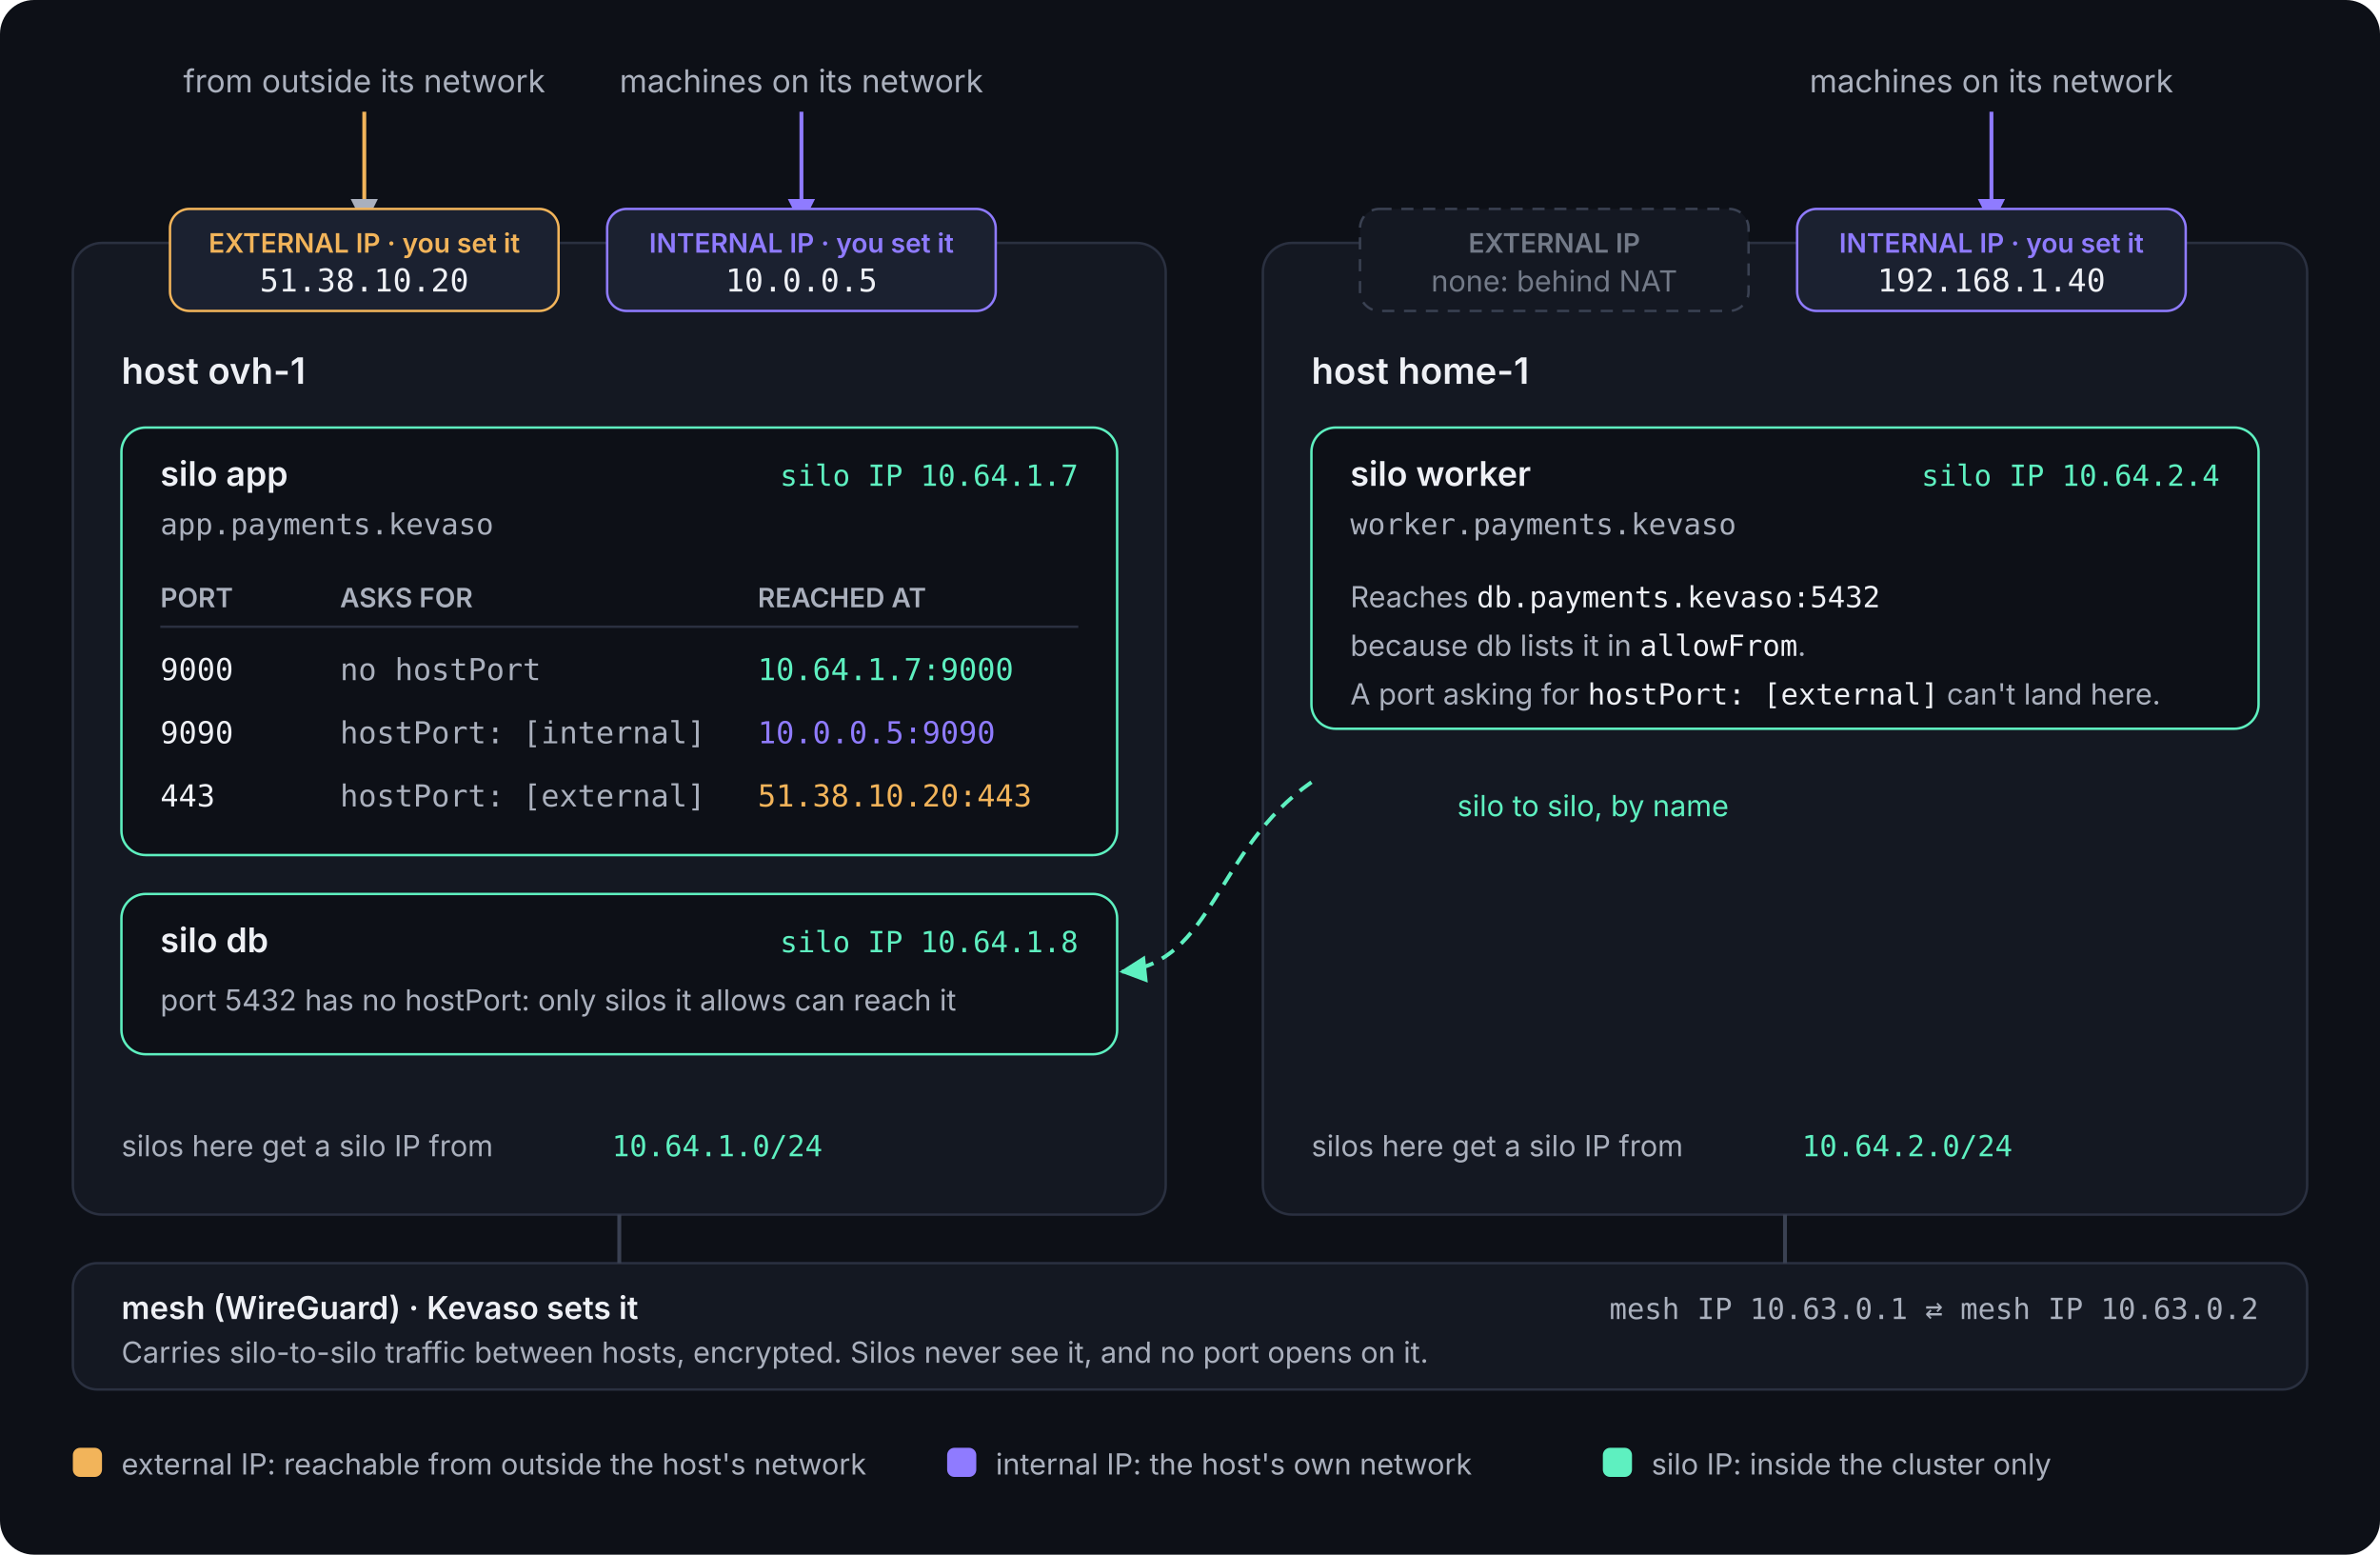
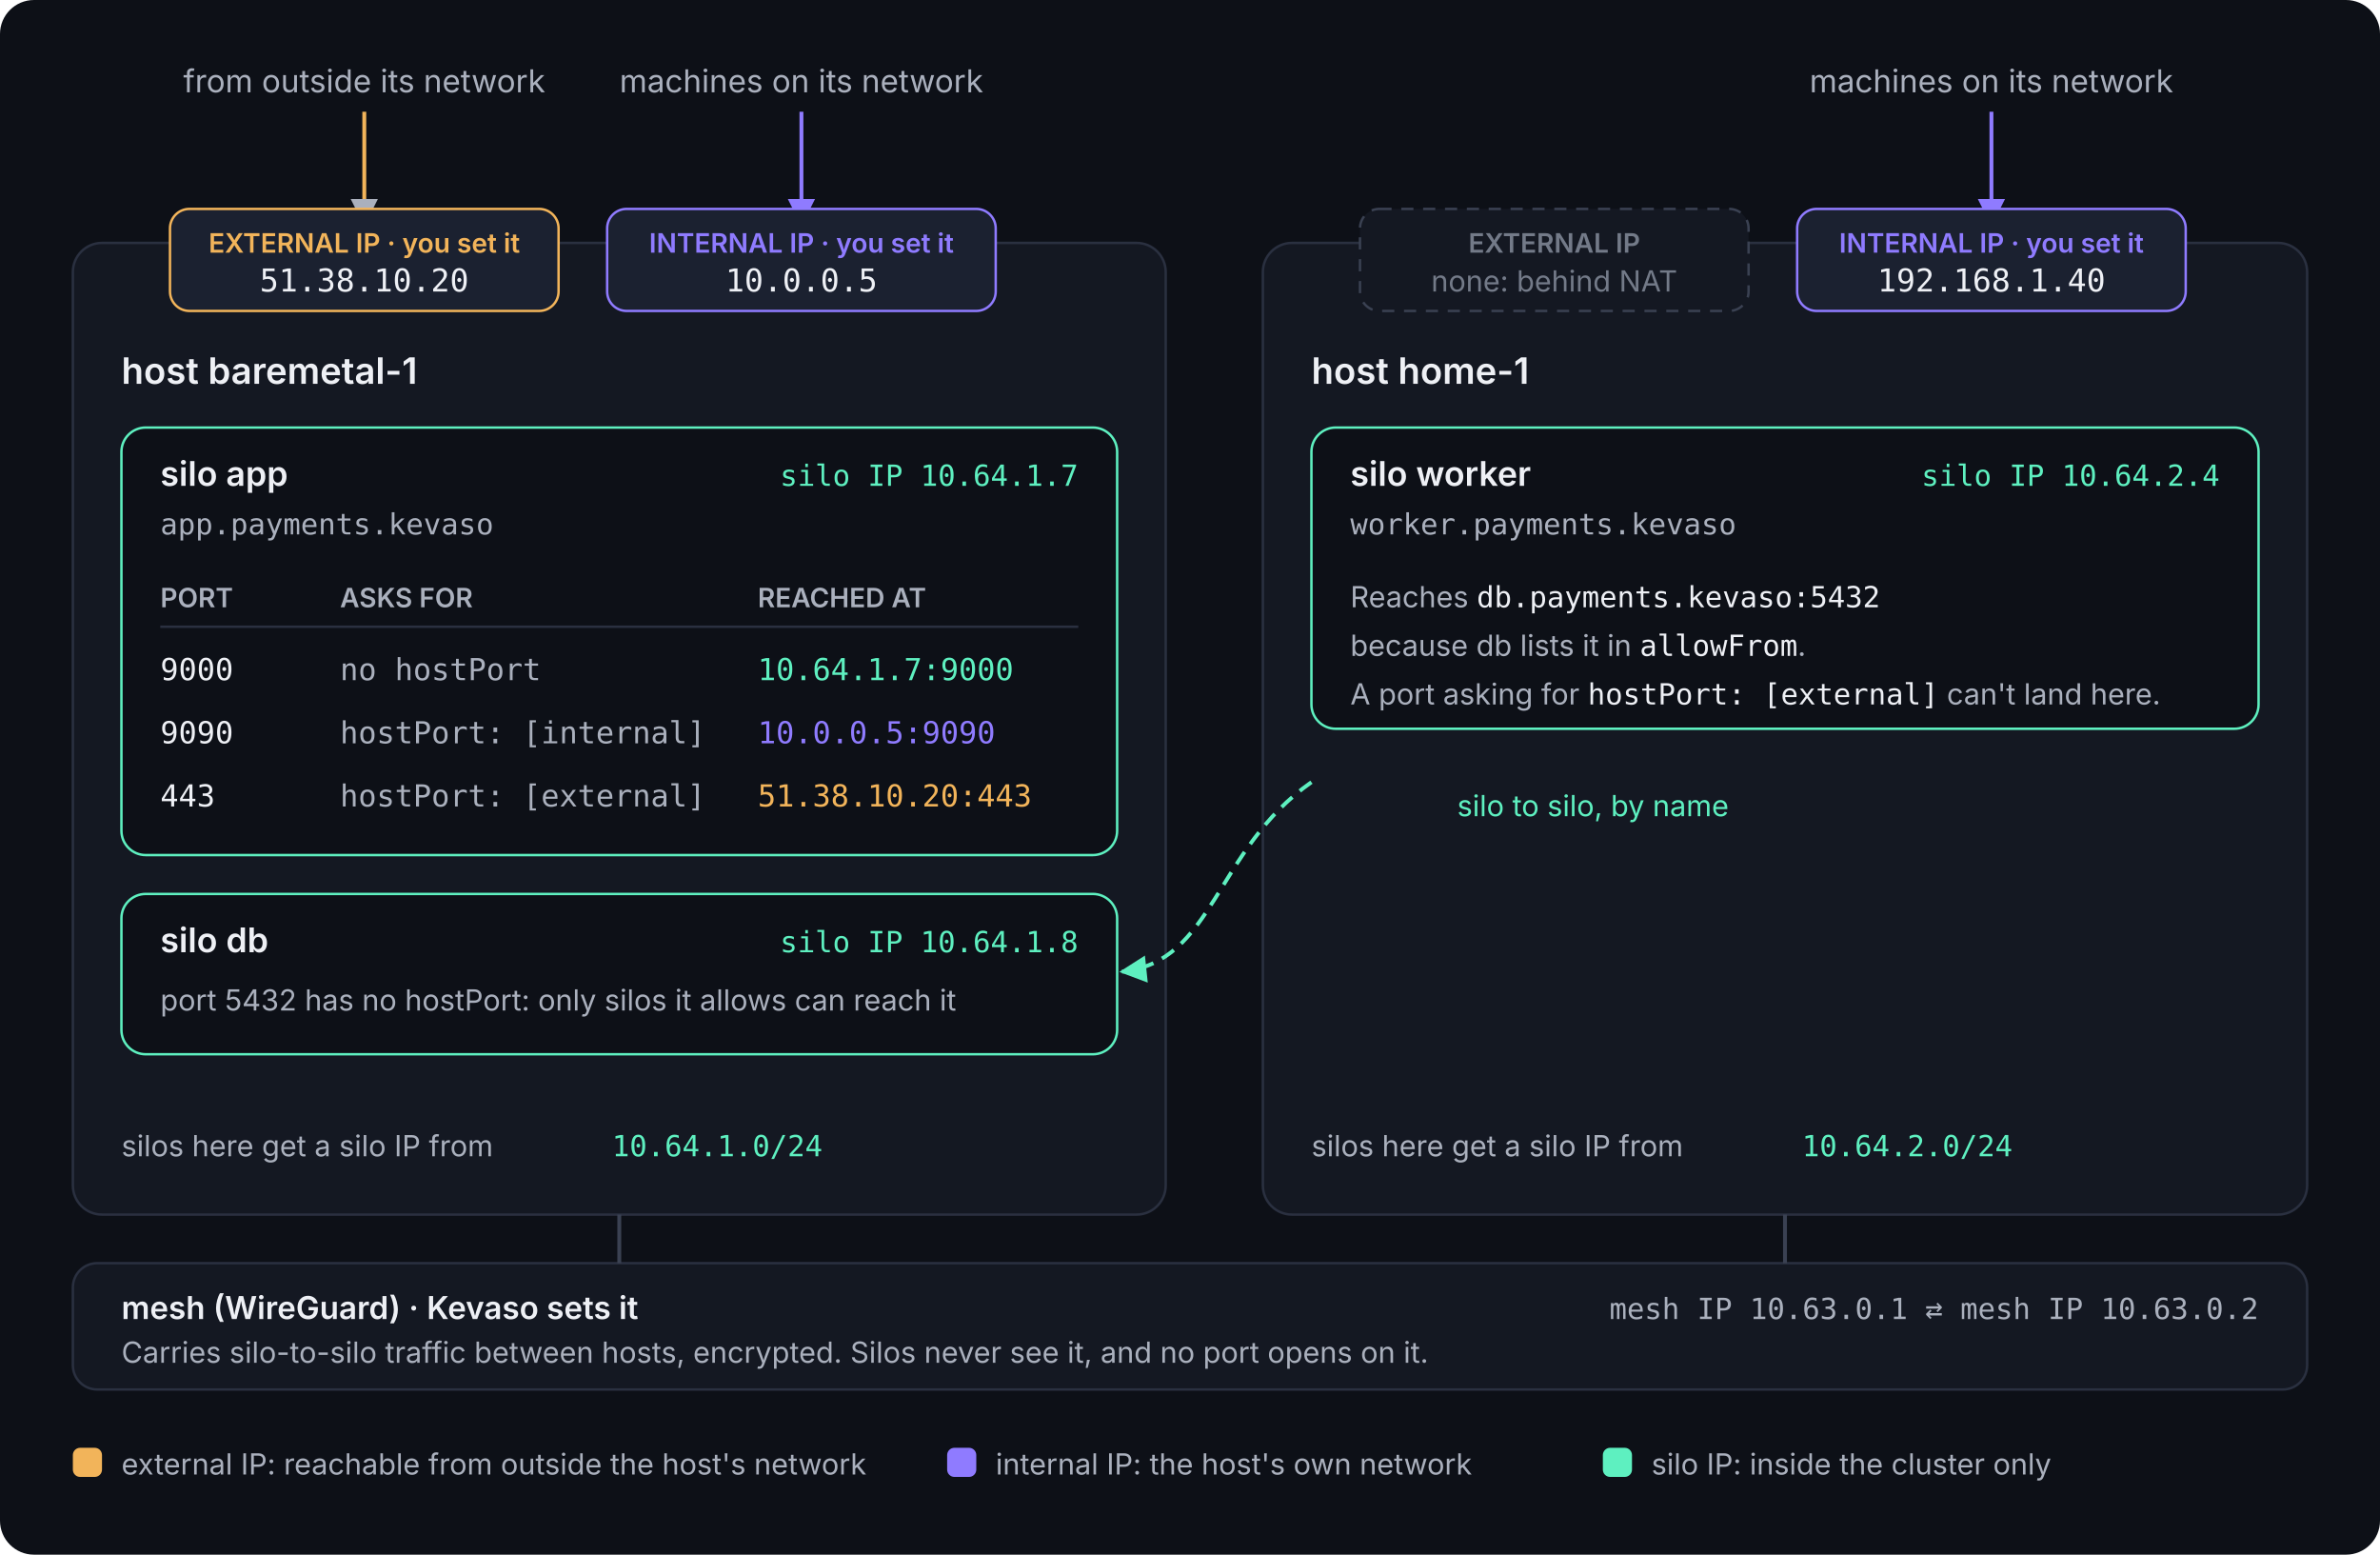
<svg xmlns="http://www.w3.org/2000/svg" viewBox="0 0 980 640" role="img" aria-labelledby="t d" font-family="Inter, system-ui, -apple-system, 'Segoe UI', sans-serif">
  <defs>
    <marker id="a" viewBox="0 0 10 10" refX="9" refY="5" markerWidth="7" markerHeight="7" orient="auto-start-reverse">
      <path d="M0 0 10 5 0 10z" fill="#aab0bd" />
    </marker>
    <marker id="am" viewBox="0 0 10 10" refX="9" refY="5" markerWidth="7" markerHeight="7" orient="auto-start-reverse">
      <path d="M0 0 10 5 0 10z" fill="#5ef0c0" />
    </marker>
    <marker id="av" viewBox="0 0 10 10" refX="9" refY="5" markerWidth="7" markerHeight="7" orient="auto-start-reverse">
      <path d="M0 0 10 5 0 10z" fill="#8f7bff" />
    </marker>
  </defs>
  <rect width="980" height="640" rx="14" fill="#0d1017" />
  <text x="150" y="38" fill="#aab0bd" font-size="13" text-anchor="middle">from outside its network</text>
  <path d="M150 46V92" stroke="#f2b45a" stroke-width="1.6" marker-end="url(#a)" />
  <text x="330" y="38" fill="#aab0bd" font-size="13" text-anchor="middle">machines on its network</text>
  <path d="M330 46V92" stroke="#8f7bff" stroke-width="1.6" marker-end="url(#av)" />
  <text x="820" y="38" fill="#aab0bd" font-size="13" text-anchor="middle">machines on its network</text>
  <path d="M820 46V92" stroke="#8f7bff" stroke-width="1.6" marker-end="url(#av)" />
  <rect x="30" y="100" width="450" height="400" rx="12" fill="#141822" stroke="#2a3040" />
-   <text x="50" y="158" fill="#eef0f5" font-size="15" font-weight="600">host ovh-1</text>
+   <text x="50" y="158" fill="#eef0f5" font-size="15" font-weight="600">host baremetal-1</text>
  <rect x="70" y="86" width="160" height="42" rx="8" fill="#1b2130" stroke="#f2b45a" />
  <text x="150" y="104" fill="#f2b45a" font-size="11" text-anchor="middle" font-weight="600">EXTERNAL IP · you set it</text>
  <text x="150" y="120" fill="#eef0f5" font-size="13" text-anchor="middle" font-family="'IBM Plex Mono', ui-monospace, monospace">51.38.10.20</text>
  <rect x="250" y="86" width="160" height="42" rx="8" fill="#1b2130" stroke="#8f7bff" />
  <text x="330" y="104" fill="#8f7bff" font-size="11" text-anchor="middle" font-weight="600">INTERNAL IP · you set it</text>
  <text x="330" y="120" fill="#eef0f5" font-size="13" text-anchor="middle" font-family="'IBM Plex Mono', ui-monospace, monospace">10.0.0.5</text>
  <rect x="50" y="176" width="410" height="176" rx="10" fill="#0d1017" stroke="#5ef0c0" />
  <text x="66" y="200" fill="#eef0f5" font-size="14" font-weight="600">silo app</text>
  <text x="444" y="200" fill="#5ef0c0" font-size="12" text-anchor="end" font-family="'IBM Plex Mono', ui-monospace, monospace">silo IP 10.64.1.7</text>
  <text x="66" y="220" fill="#aab0bd" font-size="12" font-family="'IBM Plex Mono', ui-monospace, monospace">app.payments.kevaso</text>
  <text x="66" y="250" fill="#aab0bd" font-size="11" font-weight="600">PORT</text>
  <text x="140" y="250" fill="#aab0bd" font-size="11" font-weight="600">ASKS FOR</text>
  <text x="312" y="250" fill="#aab0bd" font-size="11" font-weight="600">REACHED AT</text>
  <path d="M66 258H444" stroke="#2a3040" />
  <g font-size="12.5" font-family="'IBM Plex Mono', ui-monospace, monospace">
    <text x="66" y="280" fill="#eef0f5">9000</text>
    <text x="140" y="280" fill="#aab0bd">no hostPort</text>
    <text x="312" y="280" fill="#5ef0c0">10.64.1.7:9000</text>
    <text x="66" y="306" fill="#eef0f5">9090</text>
    <text x="140" y="306" fill="#aab0bd">hostPort: [internal]</text>
    <text x="312" y="306" fill="#8f7bff">10.0.0.5:9090</text>
    <text x="66" y="332" fill="#eef0f5">443</text>
    <text x="140" y="332" fill="#aab0bd">hostPort: [external]</text>
    <text x="312" y="332" fill="#f2b45a">51.38.10.20:443</text>
  </g>
  <rect x="50" y="368" width="410" height="66" rx="10" fill="#0d1017" stroke="#5ef0c0" />
  <text x="66" y="392" fill="#eef0f5" font-size="14" font-weight="600">silo db</text>
  <text x="444" y="392" fill="#5ef0c0" font-size="12" text-anchor="end" font-family="'IBM Plex Mono', ui-monospace, monospace">silo IP 10.64.1.8</text>
  <text x="66" y="416" fill="#aab0bd" font-size="12">port 5432 has no hostPort: only silos it allows can reach it</text>
  <text x="50" y="476" fill="#aab0bd" font-size="12">silos here get a silo IP from</text>
  <text x="252" y="476" fill="#5ef0c0" font-size="12" font-family="'IBM Plex Mono', ui-monospace, monospace">10.64.1.0/24</text>
  <rect x="520" y="100" width="430" height="400" rx="12" fill="#141822" stroke="#2a3040" />
  <text x="540" y="158" fill="#eef0f5" font-size="15" font-weight="600">host home-1</text>
  <rect x="740" y="86" width="160" height="42" rx="8" fill="#1b2130" stroke="#8f7bff" />
  <text x="820" y="104" fill="#8f7bff" font-size="11" text-anchor="middle" font-weight="600">INTERNAL IP · you set it</text>
  <text x="820" y="120" fill="#eef0f5" font-size="13" text-anchor="middle" font-family="'IBM Plex Mono', ui-monospace, monospace">192.168.1.40</text>
  <rect x="560" y="86" width="160" height="42" rx="8" fill="#141822" stroke="#3a4152" stroke-dasharray="5 4" />
  <text x="640" y="104" fill="#737a88" font-size="11" text-anchor="middle" font-weight="600">EXTERNAL IP</text>
  <text x="640" y="120" fill="#737a88" font-size="12" text-anchor="middle">none: behind NAT</text>
  <rect x="540" y="176" width="390" height="124" rx="10" fill="#0d1017" stroke="#5ef0c0" />
  <text x="556" y="200" fill="#eef0f5" font-size="14" font-weight="600">silo worker</text>
  <text x="914" y="200" fill="#5ef0c0" font-size="12" text-anchor="end" font-family="'IBM Plex Mono', ui-monospace, monospace">silo IP 10.64.2.4</text>
  <text x="556" y="220" fill="#aab0bd" font-size="12" font-family="'IBM Plex Mono', ui-monospace, monospace">worker.payments.kevaso</text>
  <text x="556" y="250" fill="#aab0bd" font-size="12">Reaches <tspan fill="#eef0f5" font-family="'IBM Plex Mono', ui-monospace, monospace">db.payments.kevaso:5432</tspan>
  </text>
  <text x="556" y="270" fill="#aab0bd" font-size="12">because db lists it in <tspan fill="#eef0f5" font-family="'IBM Plex Mono', ui-monospace, monospace">allowFrom</tspan>.</text>
  <text x="556" y="290" fill="#aab0bd" font-size="12">A port asking for <tspan fill="#eef0f5" font-family="'IBM Plex Mono', ui-monospace, monospace">hostPort: [external]</tspan> can't land here.</text>
  <text x="540" y="476" fill="#aab0bd" font-size="12">silos here get a silo IP from</text>
  <text x="742" y="476" fill="#5ef0c0" font-size="12" font-family="'IBM Plex Mono', ui-monospace, monospace">10.64.2.0/24</text>
  <path d="M540 322C500 350 500 396 462 400" stroke="#5ef0c0" stroke-width="1.6" fill="none" stroke-dasharray="6 4" marker-end="url(#am)" />
  <text x="600" y="336" fill="#5ef0c0" font-size="12">silo to silo, by name</text>
  <rect x="30" y="520" width="920" height="52" rx="10" fill="#141822" stroke="#2a3040" />
  <text x="50" y="543" fill="#eef0f5" font-size="13" font-weight="600">mesh (WireGuard) · Kevaso sets it</text>
  <text x="50" y="561" fill="#aab0bd" font-size="12">Carries silo-to-silo traffic between hosts, encrypted. Silos never see it, and no port opens on it.</text>
  <text x="930" y="543" fill="#aab0bd" font-size="12" text-anchor="end" font-family="'IBM Plex Mono', ui-monospace, monospace">mesh IP 10.63.0.1  ⇄  mesh IP 10.63.0.2</text>
  <path d="M255 500V520M735 500V520" stroke="#3a4152" stroke-width="1.6" />
  <g font-size="12">
    <rect x="30" y="596" width="12" height="12" rx="3" fill="#f2b45a" />
    <text x="50" y="607" fill="#aab0bd">external IP: reachable from outside the host's network</text>
    <rect x="390" y="596" width="12" height="12" rx="3" fill="#8f7bff" />
    <text x="410" y="607" fill="#aab0bd">internal IP: the host's own network</text>
    <rect x="660" y="596" width="12" height="12" rx="3" fill="#5ef0c0" />
    <text x="680" y="607" fill="#aab0bd">silo IP: inside the cluster only</text>
  </g>
</svg>
